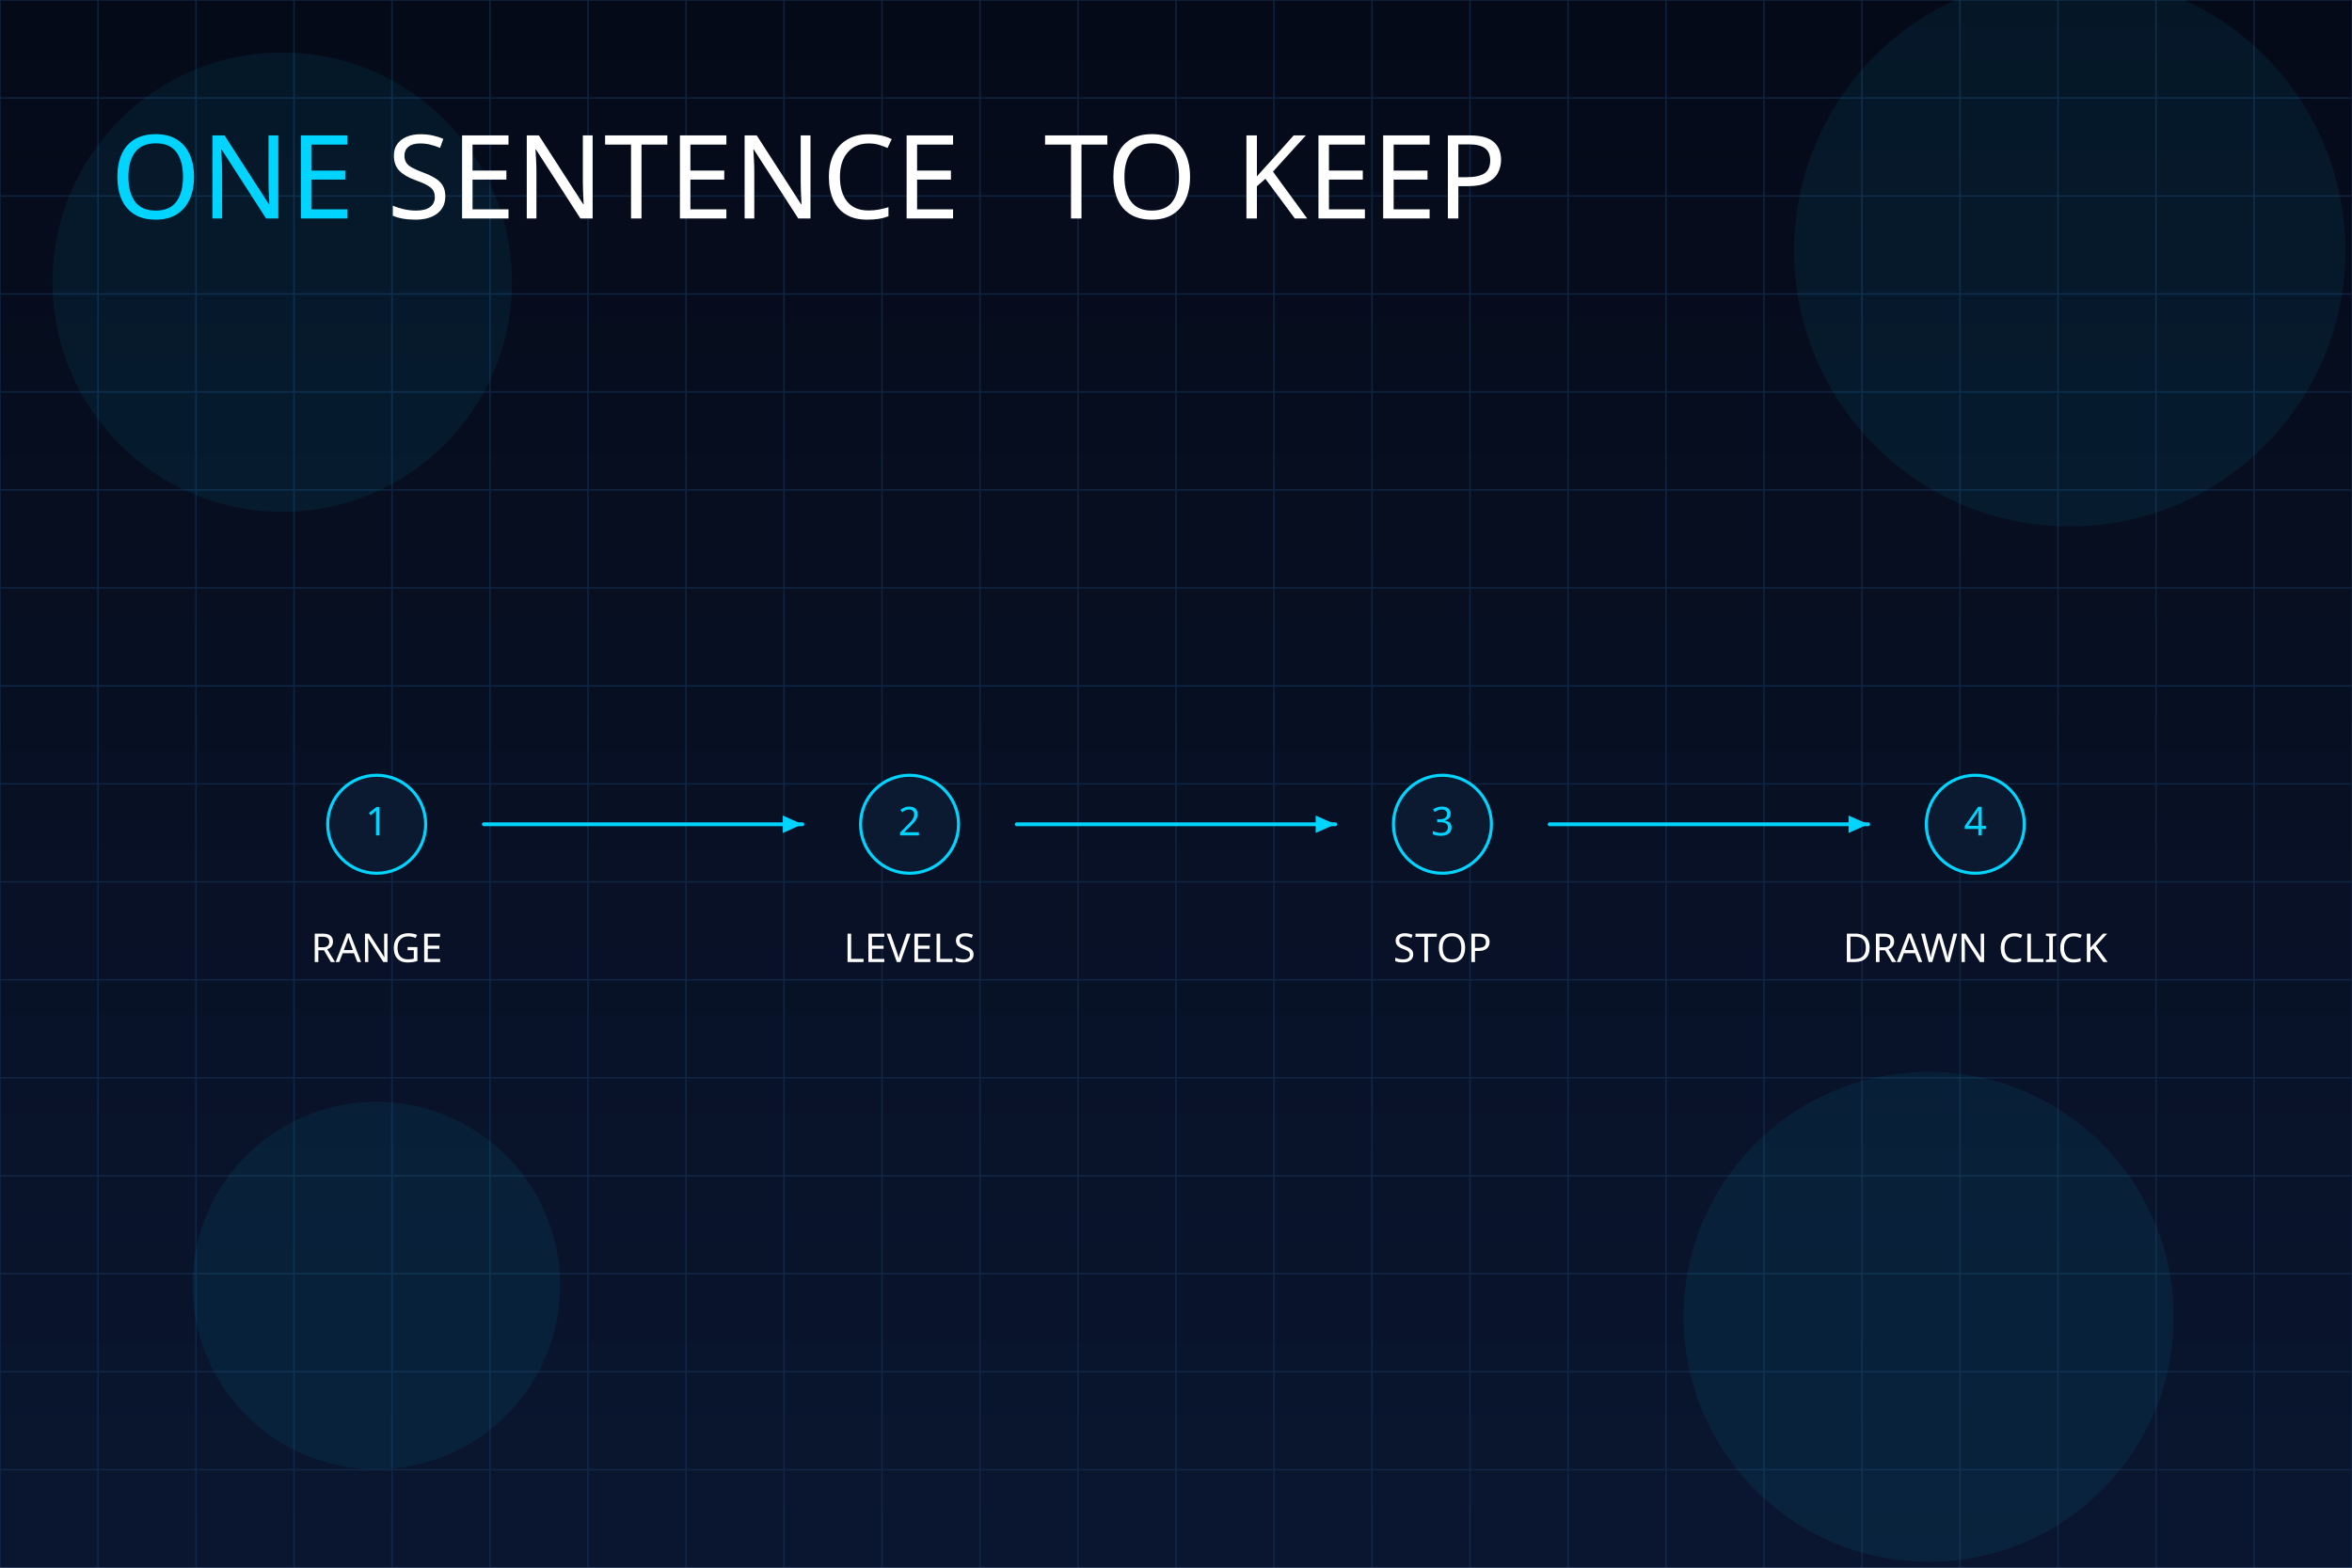
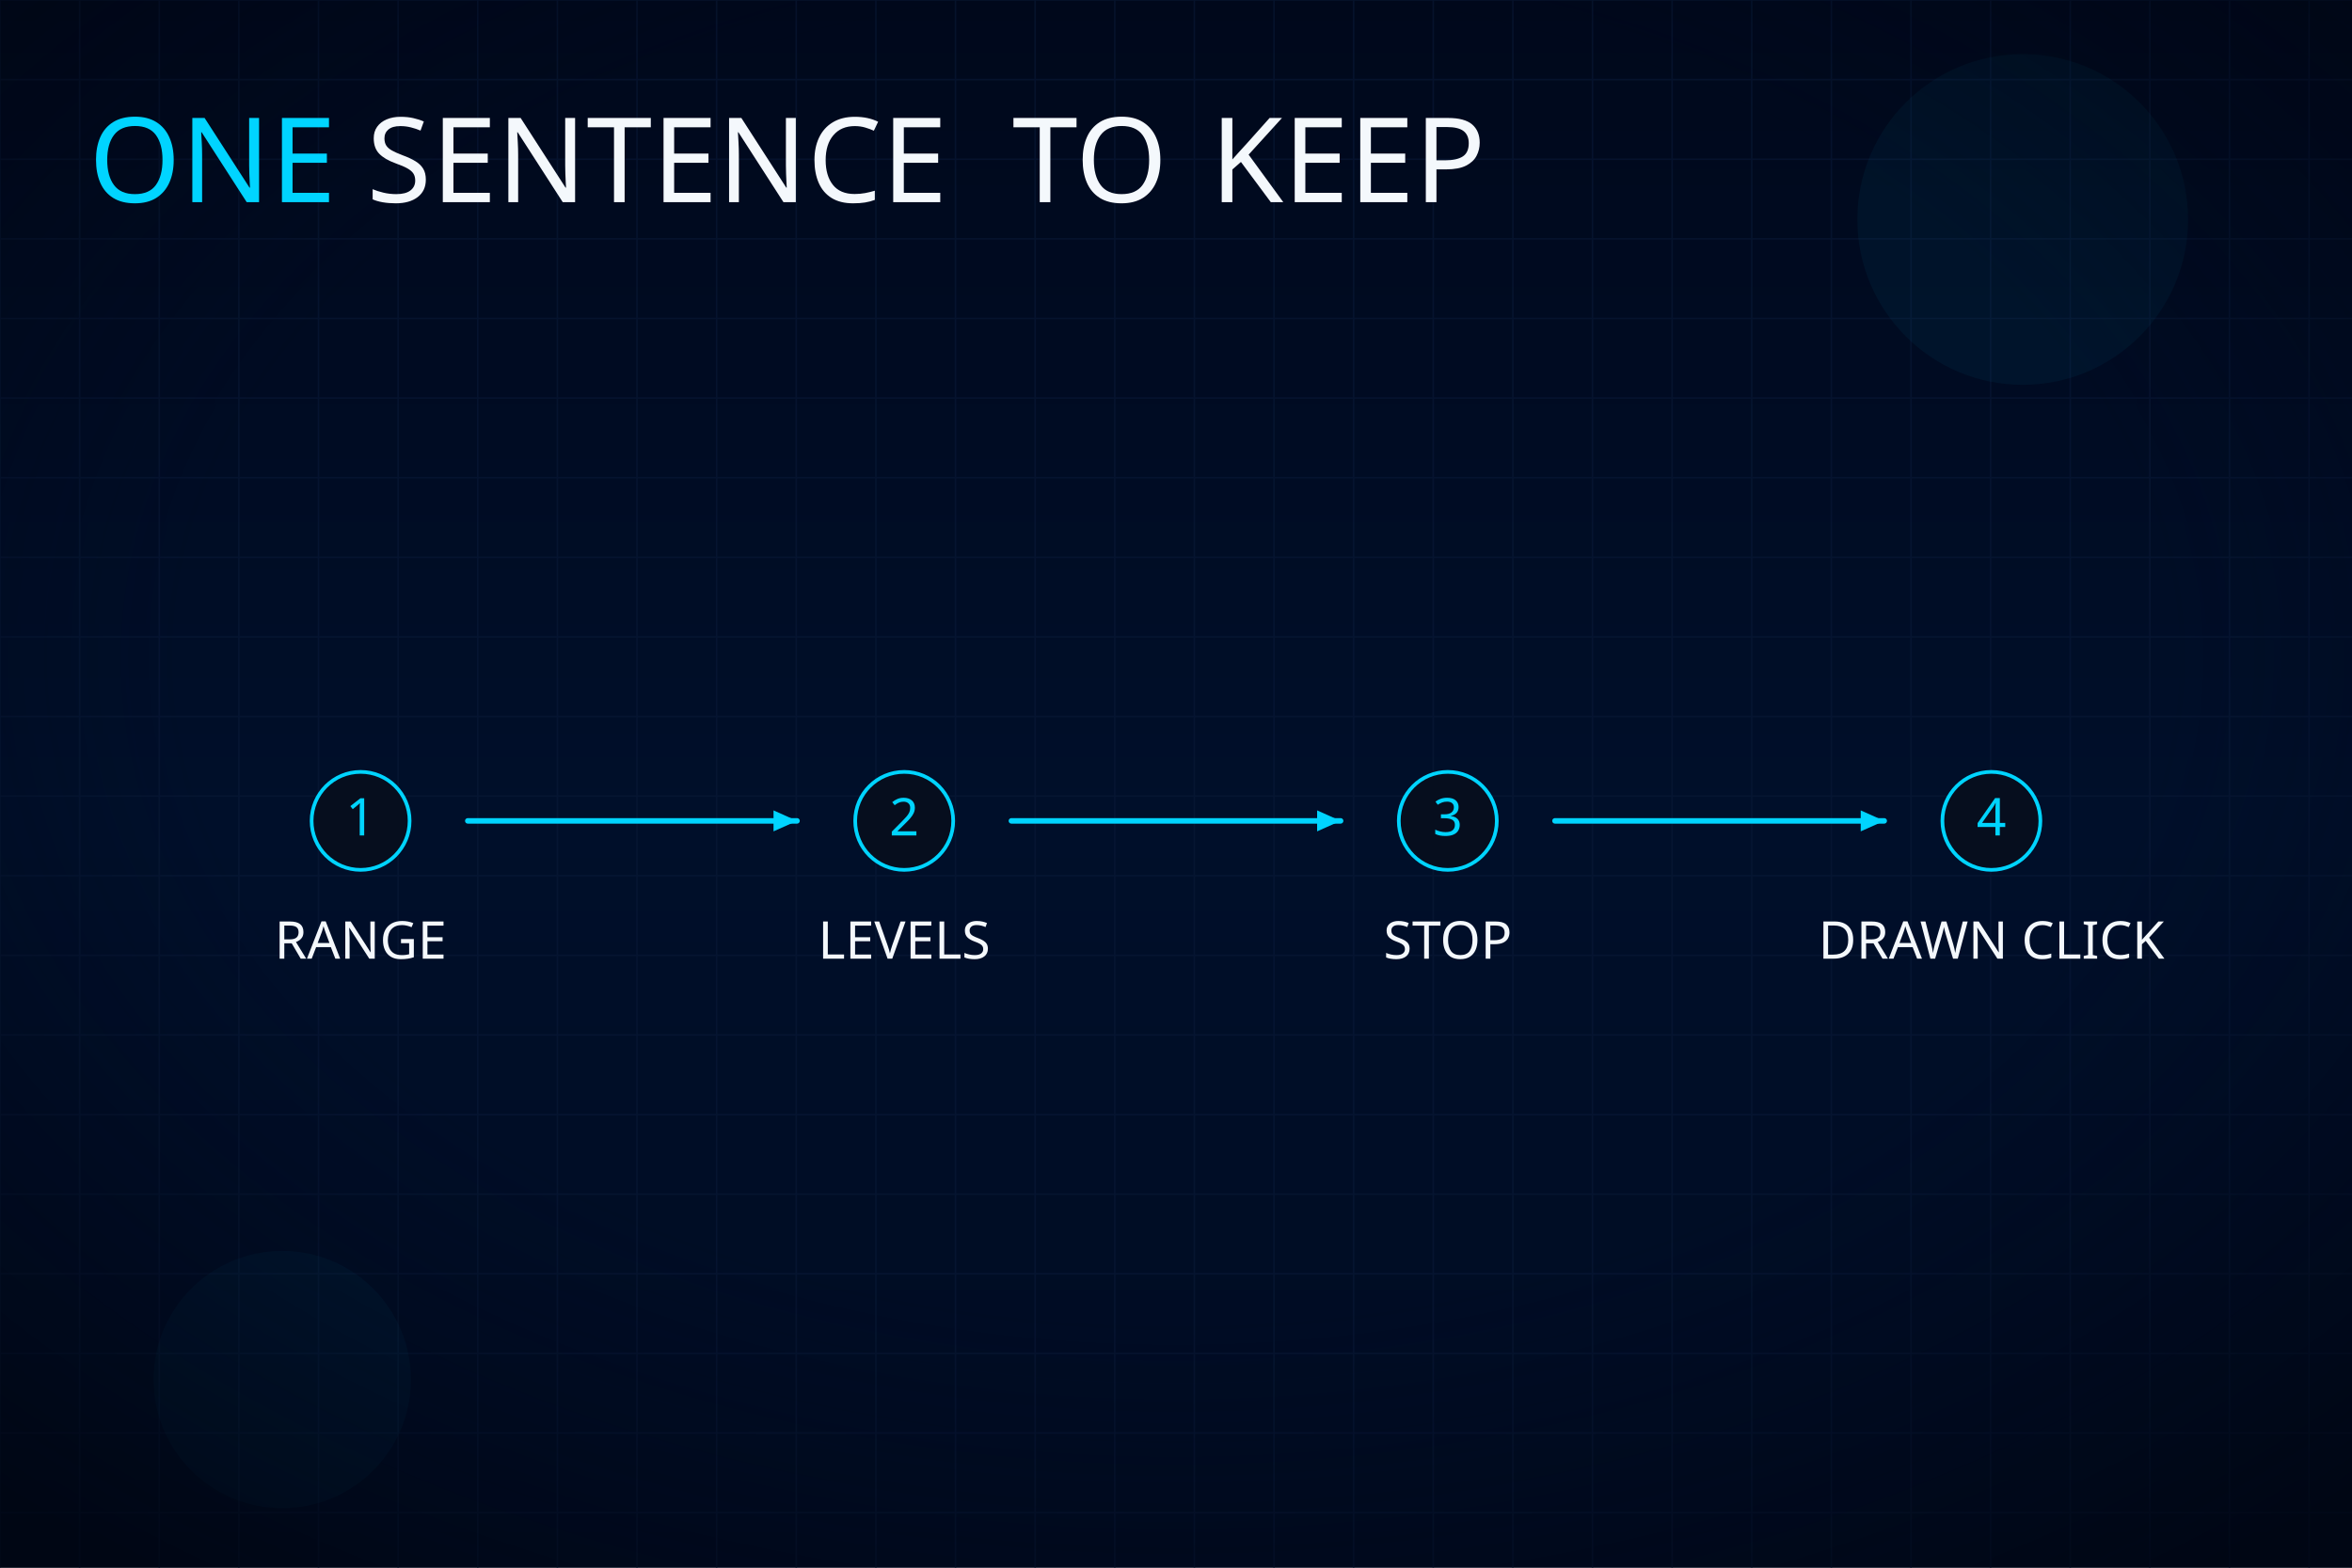
<svg xmlns="http://www.w3.org/2000/svg" width="1536" height="1024" viewBox="0 0 1536 1024">
  <defs>
    <style>
@font-face { font-family: "Engine Regular"; src: url("../../../illustration_engine/assets/fonts/Inter-Regular.ttf") format("truetype"); font-weight: 400; font-style: normal; }
@font-face { font-family: "Engine Semi"; src: url("../../../illustration_engine/assets/fonts/Inter-SemiBold.ttf") format("truetype"); font-weight: 400; font-style: normal; }
@font-face { font-family: "Engine Bold"; src: url("../../../illustration_engine/assets/fonts/Inter-Bold.ttf") format("truetype"); font-weight: 400; font-style: normal; }
+ @font-face { font-family: "Engine Condensed"; src: url("../../../illustration_engine/assets/fonts/RobotoCondensed-Bold.ttf") format("truetype"); font-weight: 400; font-style: normal; }
</style>
    <linearGradient id="bg1" x1="0" y1="0" x2="0" y2="1">
-       <stop offset="0%" stop-color="#050A18" />
-       <stop offset="100%" stop-color="#0A1630" />
+       <stop offset="0%" stop-color="#00081B" />
+       <stop offset="52%" stop-color="#000F2A" />
+       <stop offset="100%" stop-color="#000B21" />
    </linearGradient>
+     <radialGradient id="vig2" cx="50%" cy="42%" r="72%">
+       <stop offset="58%" stop-color="#00081B" stop-opacity="0" />
+       <stop offset="100%" stop-color="#00040F" stop-opacity="0.72" />
+     </radialGradient>
+     <filter id="softglow" x="-60%" y="-60%" width="220%" height="220%">
+       <feGaussianBlur stdDeviation="2.64" />
+     </filter>
  </defs>
  <rect x="0" y="0" width="1536" height="1024" rx="0" ry="0" fill="url(#bg1)" fill-opacity="1" stroke="none" stroke-width="0" stroke-opacity="1" />
  <g opacity="0.55">
-     <line x1="0" y1="0" x2="0" y2="1024" stroke="#16345A" stroke-width="1" stroke-linecap="round" stroke-opacity="1" />
-     <line x1="64" y1="0" x2="64" y2="1024" stroke="#16345A" stroke-width="1" stroke-linecap="round" stroke-opacity="1" />
-     <line x1="128" y1="0" x2="128" y2="1024" stroke="#16345A" stroke-width="1" stroke-linecap="round" stroke-opacity="1" />
-     <line x1="192" y1="0" x2="192" y2="1024" stroke="#16345A" stroke-width="1" stroke-linecap="round" stroke-opacity="1" />
-     <line x1="256" y1="0" x2="256" y2="1024" stroke="#16345A" stroke-width="1" stroke-linecap="round" stroke-opacity="1" />
-     <line x1="320" y1="0" x2="320" y2="1024" stroke="#16345A" stroke-width="1" stroke-linecap="round" stroke-opacity="1" />
-     <line x1="384" y1="0" x2="384" y2="1024" stroke="#16345A" stroke-width="1" stroke-linecap="round" stroke-opacity="1" />
-     <line x1="448" y1="0" x2="448" y2="1024" stroke="#16345A" stroke-width="1" stroke-linecap="round" stroke-opacity="1" />
-     <line x1="512" y1="0" x2="512" y2="1024" stroke="#16345A" stroke-width="1" stroke-linecap="round" stroke-opacity="1" />
-     <line x1="576" y1="0" x2="576" y2="1024" stroke="#16345A" stroke-width="1" stroke-linecap="round" stroke-opacity="1" />
-     <line x1="640" y1="0" x2="640" y2="1024" stroke="#16345A" stroke-width="1" stroke-linecap="round" stroke-opacity="1" />
-     <line x1="704" y1="0" x2="704" y2="1024" stroke="#16345A" stroke-width="1" stroke-linecap="round" stroke-opacity="1" />
-     <line x1="768" y1="0" x2="768" y2="1024" stroke="#16345A" stroke-width="1" stroke-linecap="round" stroke-opacity="1" />
-     <line x1="832" y1="0" x2="832" y2="1024" stroke="#16345A" stroke-width="1" stroke-linecap="round" stroke-opacity="1" />
-     <line x1="896" y1="0" x2="896" y2="1024" stroke="#16345A" stroke-width="1" stroke-linecap="round" stroke-opacity="1" />
-     <line x1="960" y1="0" x2="960" y2="1024" stroke="#16345A" stroke-width="1" stroke-linecap="round" stroke-opacity="1" />
-     <line x1="1024" y1="0" x2="1024" y2="1024" stroke="#16345A" stroke-width="1" stroke-linecap="round" stroke-opacity="1" />
-     <line x1="1088" y1="0" x2="1088" y2="1024" stroke="#16345A" stroke-width="1" stroke-linecap="round" stroke-opacity="1" />
-     <line x1="1152" y1="0" x2="1152" y2="1024" stroke="#16345A" stroke-width="1" stroke-linecap="round" stroke-opacity="1" />
-     <line x1="1216" y1="0" x2="1216" y2="1024" stroke="#16345A" stroke-width="1" stroke-linecap="round" stroke-opacity="1" />
-     <line x1="1280" y1="0" x2="1280" y2="1024" stroke="#16345A" stroke-width="1" stroke-linecap="round" stroke-opacity="1" />
-     <line x1="1344" y1="0" x2="1344" y2="1024" stroke="#16345A" stroke-width="1" stroke-linecap="round" stroke-opacity="1" />
-     <line x1="1408" y1="0" x2="1408" y2="1024" stroke="#16345A" stroke-width="1" stroke-linecap="round" stroke-opacity="1" />
-     <line x1="1472" y1="0" x2="1472" y2="1024" stroke="#16345A" stroke-width="1" stroke-linecap="round" stroke-opacity="1" />
-     <line x1="1536" y1="0" x2="1536" y2="1024" stroke="#16345A" stroke-width="1" stroke-linecap="round" stroke-opacity="1" />
-     <line x1="0" y1="0" x2="1536" y2="0" stroke="#16345A" stroke-width="1" stroke-linecap="round" stroke-opacity="1" />
-     <line x1="0" y1="64" x2="1536" y2="64" stroke="#16345A" stroke-width="1" stroke-linecap="round" stroke-opacity="1" />
-     <line x1="0" y1="128" x2="1536" y2="128" stroke="#16345A" stroke-width="1" stroke-linecap="round" stroke-opacity="1" />
-     <line x1="0" y1="192" x2="1536" y2="192" stroke="#16345A" stroke-width="1" stroke-linecap="round" stroke-opacity="1" />
-     <line x1="0" y1="256" x2="1536" y2="256" stroke="#16345A" stroke-width="1" stroke-linecap="round" stroke-opacity="1" />
-     <line x1="0" y1="320" x2="1536" y2="320" stroke="#16345A" stroke-width="1" stroke-linecap="round" stroke-opacity="1" />
-     <line x1="0" y1="384" x2="1536" y2="384" stroke="#16345A" stroke-width="1" stroke-linecap="round" stroke-opacity="1" />
-     <line x1="0" y1="448" x2="1536" y2="448" stroke="#16345A" stroke-width="1" stroke-linecap="round" stroke-opacity="1" />
-     <line x1="0" y1="512" x2="1536" y2="512" stroke="#16345A" stroke-width="1" stroke-linecap="round" stroke-opacity="1" />
-     <line x1="0" y1="576" x2="1536" y2="576" stroke="#16345A" stroke-width="1" stroke-linecap="round" stroke-opacity="1" />
-     <line x1="0" y1="640" x2="1536" y2="640" stroke="#16345A" stroke-width="1" stroke-linecap="round" stroke-opacity="1" />
-     <line x1="0" y1="704" x2="1536" y2="704" stroke="#16345A" stroke-width="1" stroke-linecap="round" stroke-opacity="1" />
-     <line x1="0" y1="768" x2="1536" y2="768" stroke="#16345A" stroke-width="1" stroke-linecap="round" stroke-opacity="1" />
-     <line x1="0" y1="832" x2="1536" y2="832" stroke="#16345A" stroke-width="1" stroke-linecap="round" stroke-opacity="1" />
-     <line x1="0" y1="896" x2="1536" y2="896" stroke="#16345A" stroke-width="1" stroke-linecap="round" stroke-opacity="1" />
-     <line x1="0" y1="960" x2="1536" y2="960" stroke="#16345A" stroke-width="1" stroke-linecap="round" stroke-opacity="1" />
-     <line x1="0" y1="1024" x2="1536" y2="1024" stroke="#16345A" stroke-width="1" stroke-linecap="round" stroke-opacity="1" />
+     <line x1="0" y1="0" x2="0" y2="1024" stroke="#0A1A38" stroke-width="1" stroke-linecap="round" stroke-opacity="1" />
+     <line x1="52" y1="0" x2="52" y2="1024" stroke="#0A1A38" stroke-width="1" stroke-linecap="round" stroke-opacity="1" />
+     <line x1="104" y1="0" x2="104" y2="1024" stroke="#0A1A38" stroke-width="1" stroke-linecap="round" stroke-opacity="1" />
+     <line x1="156" y1="0" x2="156" y2="1024" stroke="#0A1A38" stroke-width="1" stroke-linecap="round" stroke-opacity="1" />
+     <line x1="208" y1="0" x2="208" y2="1024" stroke="#0A1A38" stroke-width="1" stroke-linecap="round" stroke-opacity="1" />
+     <line x1="260" y1="0" x2="260" y2="1024" stroke="#0A1A38" stroke-width="1" stroke-linecap="round" stroke-opacity="1" />
+     <line x1="312" y1="0" x2="312" y2="1024" stroke="#0A1A38" stroke-width="1" stroke-linecap="round" stroke-opacity="1" />
+     <line x1="364" y1="0" x2="364" y2="1024" stroke="#0A1A38" stroke-width="1" stroke-linecap="round" stroke-opacity="1" />
+     <line x1="416" y1="0" x2="416" y2="1024" stroke="#0A1A38" stroke-width="1" stroke-linecap="round" stroke-opacity="1" />
+     <line x1="468" y1="0" x2="468" y2="1024" stroke="#0A1A38" stroke-width="1" stroke-linecap="round" stroke-opacity="1" />
+     <line x1="520" y1="0" x2="520" y2="1024" stroke="#0A1A38" stroke-width="1" stroke-linecap="round" stroke-opacity="1" />
+     <line x1="572" y1="0" x2="572" y2="1024" stroke="#0A1A38" stroke-width="1" stroke-linecap="round" stroke-opacity="1" />
+     <line x1="624" y1="0" x2="624" y2="1024" stroke="#0A1A38" stroke-width="1" stroke-linecap="round" stroke-opacity="1" />
+     <line x1="676" y1="0" x2="676" y2="1024" stroke="#0A1A38" stroke-width="1" stroke-linecap="round" stroke-opacity="1" />
+     <line x1="728" y1="0" x2="728" y2="1024" stroke="#0A1A38" stroke-width="1" stroke-linecap="round" stroke-opacity="1" />
+     <line x1="780" y1="0" x2="780" y2="1024" stroke="#0A1A38" stroke-width="1" stroke-linecap="round" stroke-opacity="1" />
+     <line x1="832" y1="0" x2="832" y2="1024" stroke="#0A1A38" stroke-width="1" stroke-linecap="round" stroke-opacity="1" />
+     <line x1="884" y1="0" x2="884" y2="1024" stroke="#0A1A38" stroke-width="1" stroke-linecap="round" stroke-opacity="1" />
+     <line x1="936" y1="0" x2="936" y2="1024" stroke="#0A1A38" stroke-width="1" stroke-linecap="round" stroke-opacity="1" />
+     <line x1="988" y1="0" x2="988" y2="1024" stroke="#0A1A38" stroke-width="1" stroke-linecap="round" stroke-opacity="1" />
+     <line x1="1040" y1="0" x2="1040" y2="1024" stroke="#0A1A38" stroke-width="1" stroke-linecap="round" stroke-opacity="1" />
+     <line x1="1092" y1="0" x2="1092" y2="1024" stroke="#0A1A38" stroke-width="1" stroke-linecap="round" stroke-opacity="1" />
+     <line x1="1144" y1="0" x2="1144" y2="1024" stroke="#0A1A38" stroke-width="1" stroke-linecap="round" stroke-opacity="1" />
+     <line x1="1196" y1="0" x2="1196" y2="1024" stroke="#0A1A38" stroke-width="1" stroke-linecap="round" stroke-opacity="1" />
+     <line x1="1248" y1="0" x2="1248" y2="1024" stroke="#0A1A38" stroke-width="1" stroke-linecap="round" stroke-opacity="1" />
+     <line x1="1300" y1="0" x2="1300" y2="1024" stroke="#0A1A38" stroke-width="1" stroke-linecap="round" stroke-opacity="1" />
+     <line x1="1352" y1="0" x2="1352" y2="1024" stroke="#0A1A38" stroke-width="1" stroke-linecap="round" stroke-opacity="1" />
+     <line x1="1404" y1="0" x2="1404" y2="1024" stroke="#0A1A38" stroke-width="1" stroke-linecap="round" stroke-opacity="1" />
+     <line x1="1456" y1="0" x2="1456" y2="1024" stroke="#0A1A38" stroke-width="1" stroke-linecap="round" stroke-opacity="1" />
+     <line x1="1508" y1="0" x2="1508" y2="1024" stroke="#0A1A38" stroke-width="1" stroke-linecap="round" stroke-opacity="1" />
+     <line x1="0" y1="0" x2="1536" y2="0" stroke="#0A1A38" stroke-width="1" stroke-linecap="round" stroke-opacity="1" />
+     <line x1="0" y1="52" x2="1536" y2="52" stroke="#0A1A38" stroke-width="1" stroke-linecap="round" stroke-opacity="1" />
+     <line x1="0" y1="104" x2="1536" y2="104" stroke="#0A1A38" stroke-width="1" stroke-linecap="round" stroke-opacity="1" />
+     <line x1="0" y1="156" x2="1536" y2="156" stroke="#0A1A38" stroke-width="1" stroke-linecap="round" stroke-opacity="1" />
+     <line x1="0" y1="208" x2="1536" y2="208" stroke="#0A1A38" stroke-width="1" stroke-linecap="round" stroke-opacity="1" />
+     <line x1="0" y1="260" x2="1536" y2="260" stroke="#0A1A38" stroke-width="1" stroke-linecap="round" stroke-opacity="1" />
+     <line x1="0" y1="312" x2="1536" y2="312" stroke="#0A1A38" stroke-width="1" stroke-linecap="round" stroke-opacity="1" />
+     <line x1="0" y1="364" x2="1536" y2="364" stroke="#0A1A38" stroke-width="1" stroke-linecap="round" stroke-opacity="1" />
+     <line x1="0" y1="416" x2="1536" y2="416" stroke="#0A1A38" stroke-width="1" stroke-linecap="round" stroke-opacity="1" />
+     <line x1="0" y1="468" x2="1536" y2="468" stroke="#0A1A38" stroke-width="1" stroke-linecap="round" stroke-opacity="1" />
+     <line x1="0" y1="520" x2="1536" y2="520" stroke="#0A1A38" stroke-width="1" stroke-linecap="round" stroke-opacity="1" />
+     <line x1="0" y1="572" x2="1536" y2="572" stroke="#0A1A38" stroke-width="1" stroke-linecap="round" stroke-opacity="1" />
+     <line x1="0" y1="624" x2="1536" y2="624" stroke="#0A1A38" stroke-width="1" stroke-linecap="round" stroke-opacity="1" />
+     <line x1="0" y1="676" x2="1536" y2="676" stroke="#0A1A38" stroke-width="1" stroke-linecap="round" stroke-opacity="1" />
+     <line x1="0" y1="728" x2="1536" y2="728" stroke="#0A1A38" stroke-width="1" stroke-linecap="round" stroke-opacity="1" />
+     <line x1="0" y1="780" x2="1536" y2="780" stroke="#0A1A38" stroke-width="1" stroke-linecap="round" stroke-opacity="1" />
+     <line x1="0" y1="832" x2="1536" y2="832" stroke="#0A1A38" stroke-width="1" stroke-linecap="round" stroke-opacity="1" />
+     <line x1="0" y1="884" x2="1536" y2="884" stroke="#0A1A38" stroke-width="1" stroke-linecap="round" stroke-opacity="1" />
+     <line x1="0" y1="936" x2="1536" y2="936" stroke="#0A1A38" stroke-width="1" stroke-linecap="round" stroke-opacity="1" />
+     <line x1="0" y1="988" x2="1536" y2="988" stroke="#0A1A38" stroke-width="1" stroke-linecap="round" stroke-opacity="1" />
  </g>
-   <circle cx="184.32" cy="184.32" r="150" fill="#00D4FF" fill-opacity="0.07" stroke="none" stroke-width="0" />
-   <circle cx="1351.68" cy="163.84" r="180" fill="#00D4FF" fill-opacity="0.07" stroke="none" stroke-width="0" />
-   <circle cx="1259.52" cy="860.16" r="160" fill="#00D4FF" fill-opacity="0.07" stroke="none" stroke-width="0" />
-   <circle cx="245.76" cy="839.68" r="120" fill="#00D4FF" fill-opacity="0.07" stroke="none" stroke-width="0" />
-   <text x="72" y="142.72" fill="#00D4FF" fill-opacity="1" font-family="Engine Bold" font-size="76" text-anchor="start">ONE</text>
-   <text x="252.66" y="142.72" fill="#FFFFFF" fill-opacity="1" font-family="Engine Bold" font-size="76" text-anchor="start">SENTENCE</text>
-   <text x="681.73" y="142.72" fill="#FFFFFF" fill-opacity="1" font-family="Engine Bold" font-size="76" text-anchor="start">TO</text>
-   <text x="806.62" y="142.72" fill="#FFFFFF" fill-opacity="1" font-family="Engine Bold" font-size="76" text-anchor="start">KEEP</text>
-   <circle cx="246" cy="538.4" r="32" fill="#0B1A30" fill-opacity="1" stroke="#00D4FF" stroke-width="2" />
-   <text x="246" y="545.68" fill="#00D4FF" fill-opacity="1" font-family="Engine Bold" font-size="26" text-anchor="middle">1</text>
-   <text x="246" y="628.4" fill="#FFFFFF" fill-opacity="1" font-family="Engine Bold" font-size="26" text-anchor="middle">RANGE</text>
-   <line x1="316" y1="538.4" x2="524" y2="538.4" stroke="#00D4FF" stroke-width="2.5" stroke-linecap="round" stroke-opacity="1" />
-   <polygon points="524,538.4 511.22,544.11 511.22,532.69" fill="#00D4FF" fill-opacity="1" stroke="none" stroke-width="0" stroke-linejoin="round" />
-   <circle cx="594" cy="538.4" r="32" fill="#0B1A30" fill-opacity="1" stroke="#00D4FF" stroke-width="2" />
-   <text x="594" y="545.68" fill="#00D4FF" fill-opacity="1" font-family="Engine Bold" font-size="26" text-anchor="middle">2</text>
-   <text x="594" y="628.4" fill="#FFFFFF" fill-opacity="1" font-family="Engine Bold" font-size="26" text-anchor="middle">LEVELS</text>
-   <line x1="664" y1="538.4" x2="872" y2="538.4" stroke="#00D4FF" stroke-width="2.5" stroke-linecap="round" stroke-opacity="1" />
-   <polygon points="872,538.4 859.22,544.11 859.22,532.69" fill="#00D4FF" fill-opacity="1" stroke="none" stroke-width="0" stroke-linejoin="round" />
-   <circle cx="942" cy="538.4" r="32" fill="#0B1A30" fill-opacity="1" stroke="#00D4FF" stroke-width="2" />
-   <text x="942" y="545.68" fill="#00D4FF" fill-opacity="1" font-family="Engine Bold" font-size="26" text-anchor="middle">3</text>
-   <text x="942" y="628.4" fill="#FFFFFF" fill-opacity="1" font-family="Engine Bold" font-size="26" text-anchor="middle">STOP</text>
-   <line x1="1012" y1="538.4" x2="1220" y2="538.4" stroke="#00D4FF" stroke-width="2.5" stroke-linecap="round" stroke-opacity="1" />
-   <polygon points="1220,538.4 1207.22,544.11 1207.22,532.69" fill="#00D4FF" fill-opacity="1" stroke="none" stroke-width="0" stroke-linejoin="round" />
-   <circle cx="1290" cy="538.4" r="32" fill="#0B1A30" fill-opacity="1" stroke="#00D4FF" stroke-width="2" />
-   <text x="1290" y="545.68" fill="#00D4FF" fill-opacity="1" font-family="Engine Bold" font-size="26" text-anchor="middle">4</text>
-   <text x="1290" y="628.4" fill="#FFFFFF" fill-opacity="1" font-family="Engine Bold" font-size="26" text-anchor="middle">DRAWN CLICK</text>
+   <circle cx="1320.96" cy="143.36" r="108" fill="#00D4FF" fill-opacity="0.045" stroke="none" stroke-width="0" />
+   <circle cx="184.32" cy="901.12" r="84" fill="#00D4FF" fill-opacity="0.045" stroke="none" stroke-width="0" />
+   <rect x="0" y="0" width="1536" height="1024" rx="0" ry="0" fill="url(#vig2)" fill-opacity="1" stroke="none" stroke-width="0" stroke-opacity="1" />
+   <text x="58" y="132.04" fill="#00D4FF" fill-opacity="1" font-family="Engine Condensed" font-size="77" text-anchor="start">ONE</text>
+   <text x="239.44" y="132.04" fill="#F4F8FC" fill-opacity="1" font-family="Engine Condensed" font-size="77" text-anchor="start">SENTENCE</text>
+   <text x="661.07" y="132.04" fill="#F4F8FC" fill-opacity="1" font-family="Engine Condensed" font-size="77" text-anchor="start">TO</text>
+   <text x="790.4" y="132.04" fill="#F4F8FC" fill-opacity="1" font-family="Engine Condensed" font-size="77" text-anchor="start">KEEP</text>
+   <circle cx="235.5" cy="536.19" r="32" fill="#060E1E" fill-opacity="1" stroke="#00D4FF" stroke-width="2.4" />
+   <text x="235.5" y="545.71" fill="#00D4FF" fill-opacity="1" font-family="Engine Bold" font-size="34" text-anchor="middle">1</text>
+   <text x="235.5" y="626.19" fill="#F4F8FC" fill-opacity="1" font-family="Engine Bold" font-size="34" text-anchor="middle">RANGE</text>
+   <line x1="305.5" y1="536.19" x2="520.5" y2="536.19" stroke="#00D4FF" stroke-width="10.08" stroke-linecap="round" stroke-opacity="0.95" filter="url(#softglow)" />
+   <line x1="305.5" y1="536.19" x2="520.5" y2="536.19" stroke="#00D4FF" stroke-width="3.6" stroke-linecap="round" stroke-opacity="1" />
+   <polygon points="520.5,536.19 505.16,543.04 505.16,529.34" fill="#00D4FF" fill-opacity="1" stroke="none" stroke-width="0" stroke-linejoin="round" />
+   <circle cx="590.5" cy="536.19" r="32" fill="#060E1E" fill-opacity="1" stroke="#00D4FF" stroke-width="2.4" />
+   <text x="590.5" y="545.71" fill="#00D4FF" fill-opacity="1" font-family="Engine Bold" font-size="34" text-anchor="middle">2</text>
+   <text x="590.5" y="626.19" fill="#F4F8FC" fill-opacity="1" font-family="Engine Bold" font-size="34" text-anchor="middle">LEVELS</text>
+   <line x1="660.5" y1="536.19" x2="875.5" y2="536.19" stroke="#00D4FF" stroke-width="10.08" stroke-linecap="round" stroke-opacity="0.95" filter="url(#softglow)" />
+   <line x1="660.5" y1="536.19" x2="875.5" y2="536.19" stroke="#00D4FF" stroke-width="3.6" stroke-linecap="round" stroke-opacity="1" />
+   <polygon points="875.5,536.19 860.16,543.04 860.16,529.34" fill="#00D4FF" fill-opacity="1" stroke="none" stroke-width="0" stroke-linejoin="round" />
+   <circle cx="945.5" cy="536.19" r="32" fill="#060E1E" fill-opacity="1" stroke="#00D4FF" stroke-width="2.4" />
+   <text x="945.5" y="545.71" fill="#00D4FF" fill-opacity="1" font-family="Engine Bold" font-size="34" text-anchor="middle">3</text>
+   <text x="945.5" y="626.19" fill="#F4F8FC" fill-opacity="1" font-family="Engine Bold" font-size="34" text-anchor="middle">STOP</text>
+   <line x1="1015.5" y1="536.19" x2="1230.5" y2="536.19" stroke="#00D4FF" stroke-width="10.08" stroke-linecap="round" stroke-opacity="0.95" filter="url(#softglow)" />
+   <line x1="1015.5" y1="536.19" x2="1230.5" y2="536.19" stroke="#00D4FF" stroke-width="3.6" stroke-linecap="round" stroke-opacity="1" />
+   <polygon points="1230.5,536.19 1215.16,543.04 1215.16,529.34" fill="#00D4FF" fill-opacity="1" stroke="none" stroke-width="0" stroke-linejoin="round" />
+   <circle cx="1300.5" cy="536.19" r="32" fill="#060E1E" fill-opacity="1" stroke="#00D4FF" stroke-width="2.4" />
+   <text x="1300.5" y="545.71" fill="#00D4FF" fill-opacity="1" font-family="Engine Bold" font-size="34" text-anchor="middle">4</text>
+   <text x="1300.5" y="626.19" fill="#F4F8FC" fill-opacity="1" font-family="Engine Bold" font-size="34" text-anchor="middle">DRAWN CLICK</text>
</svg>
